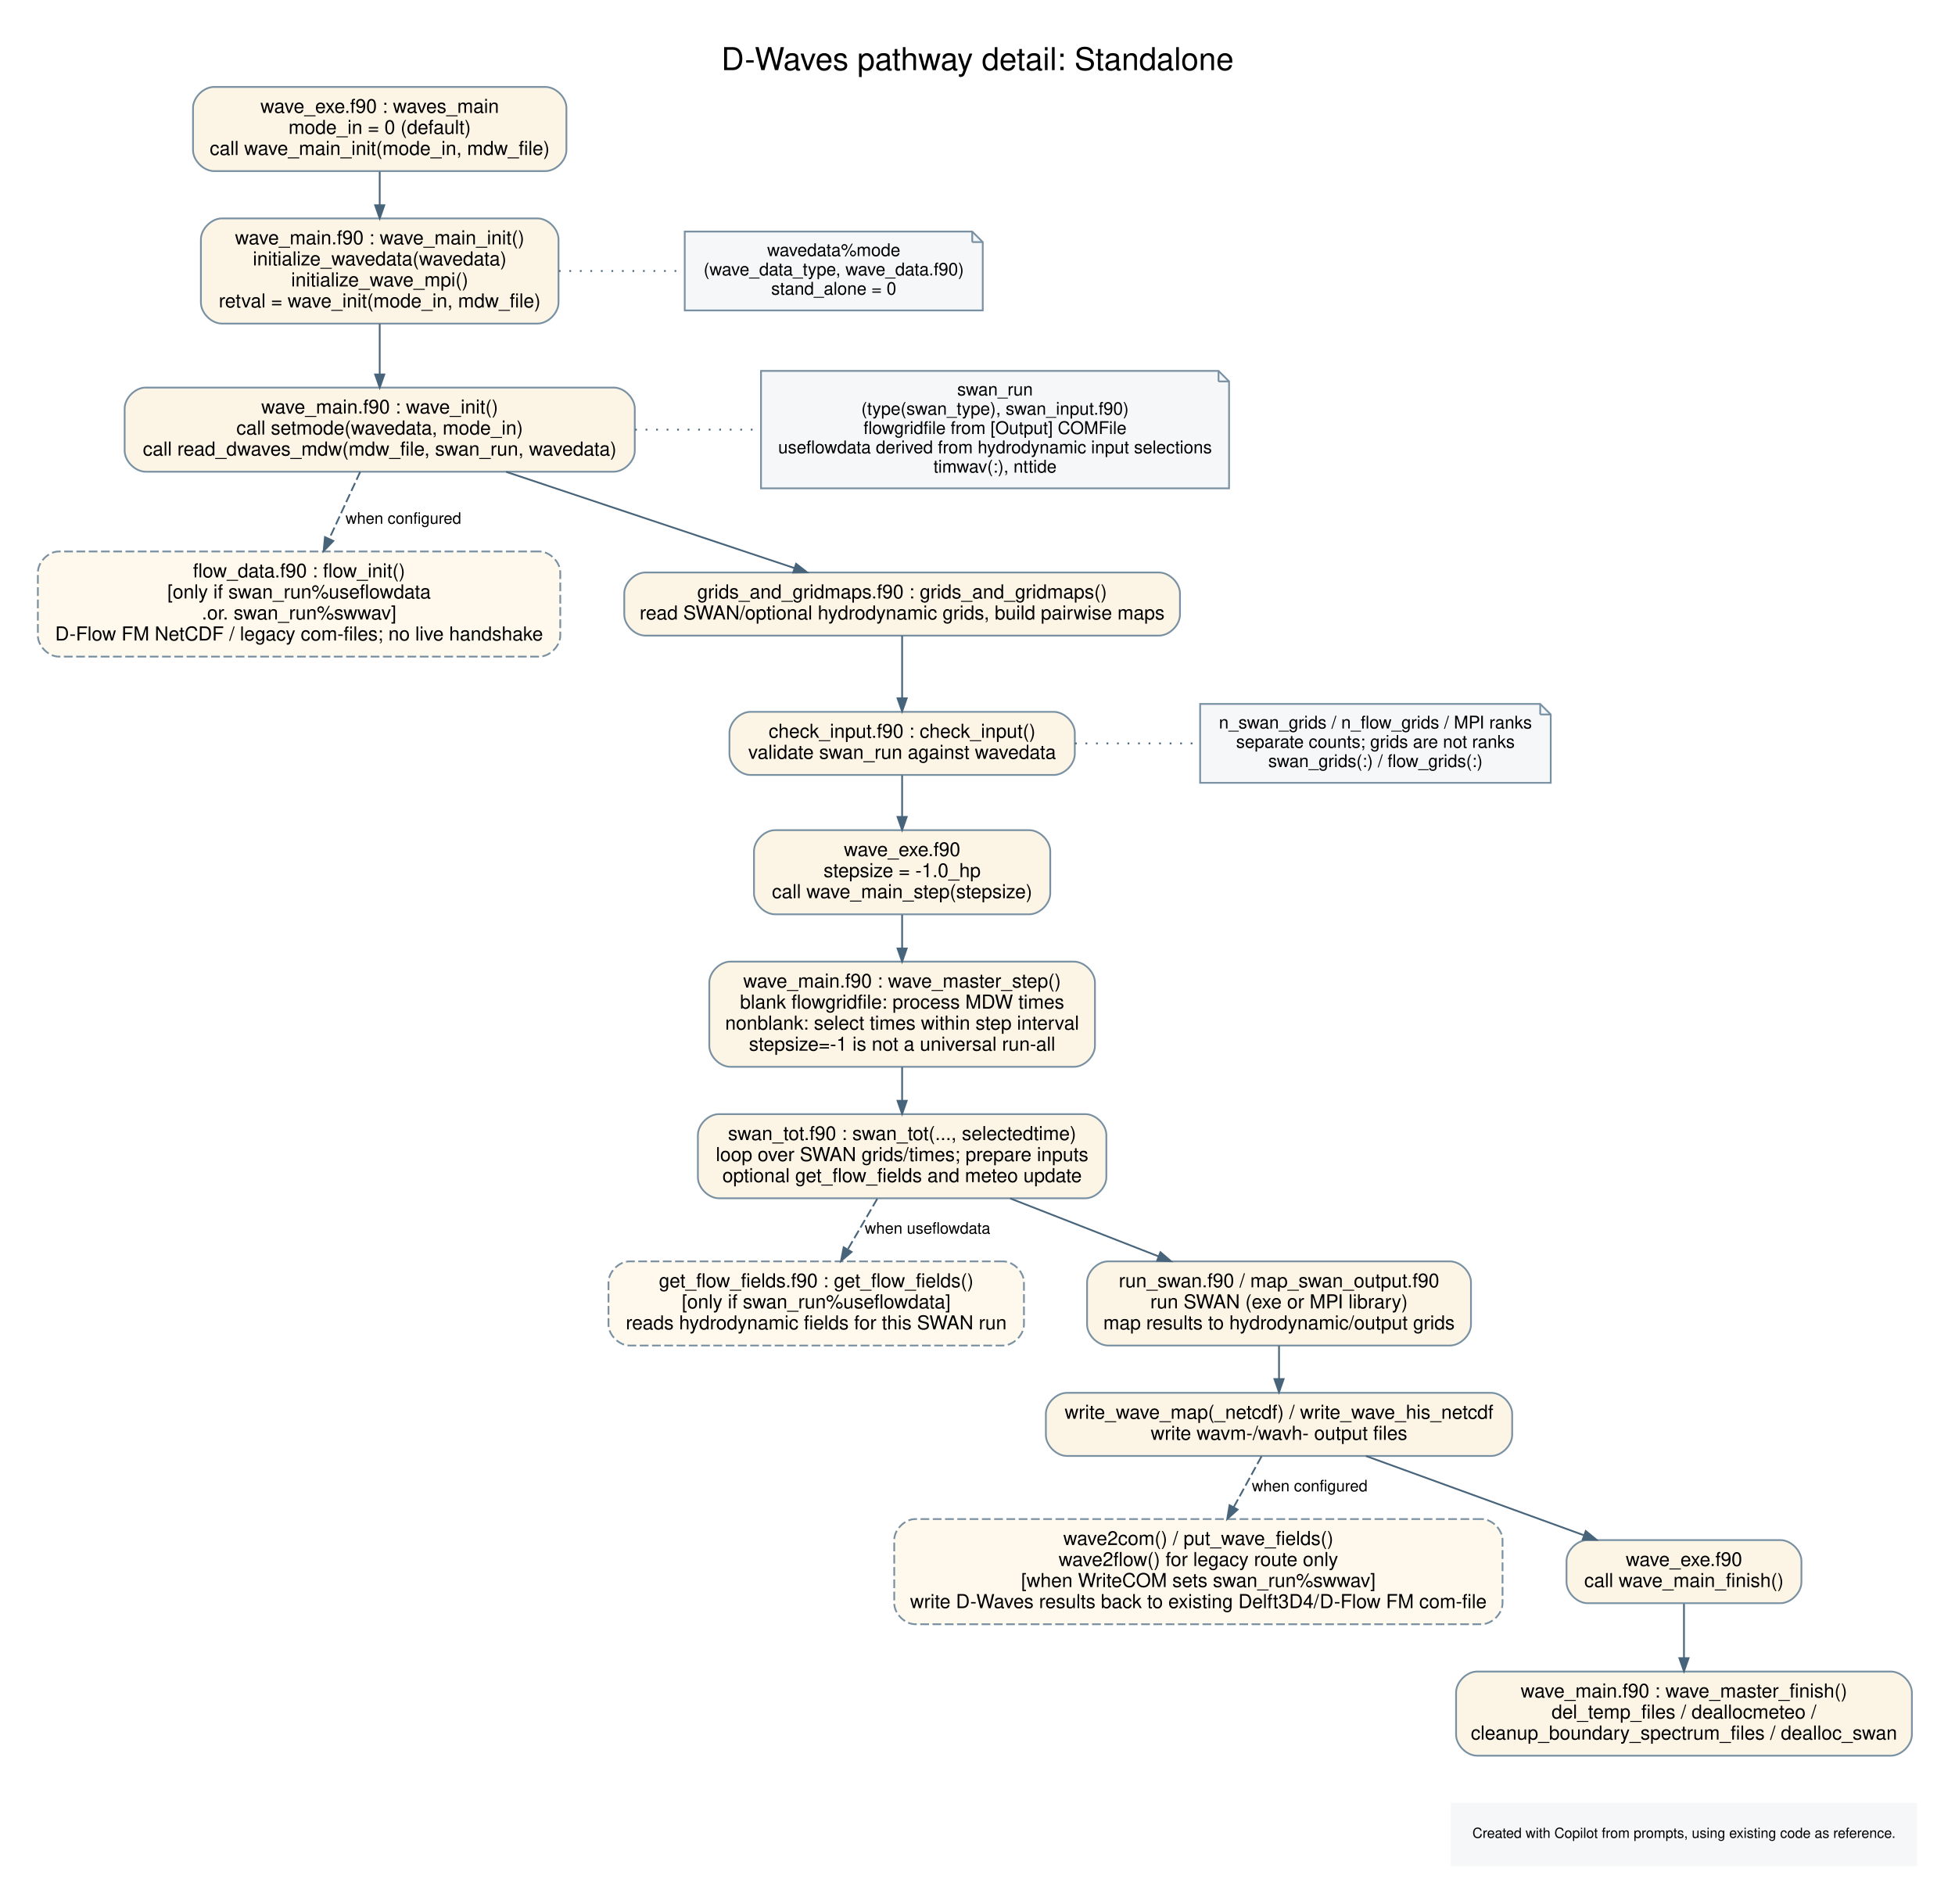
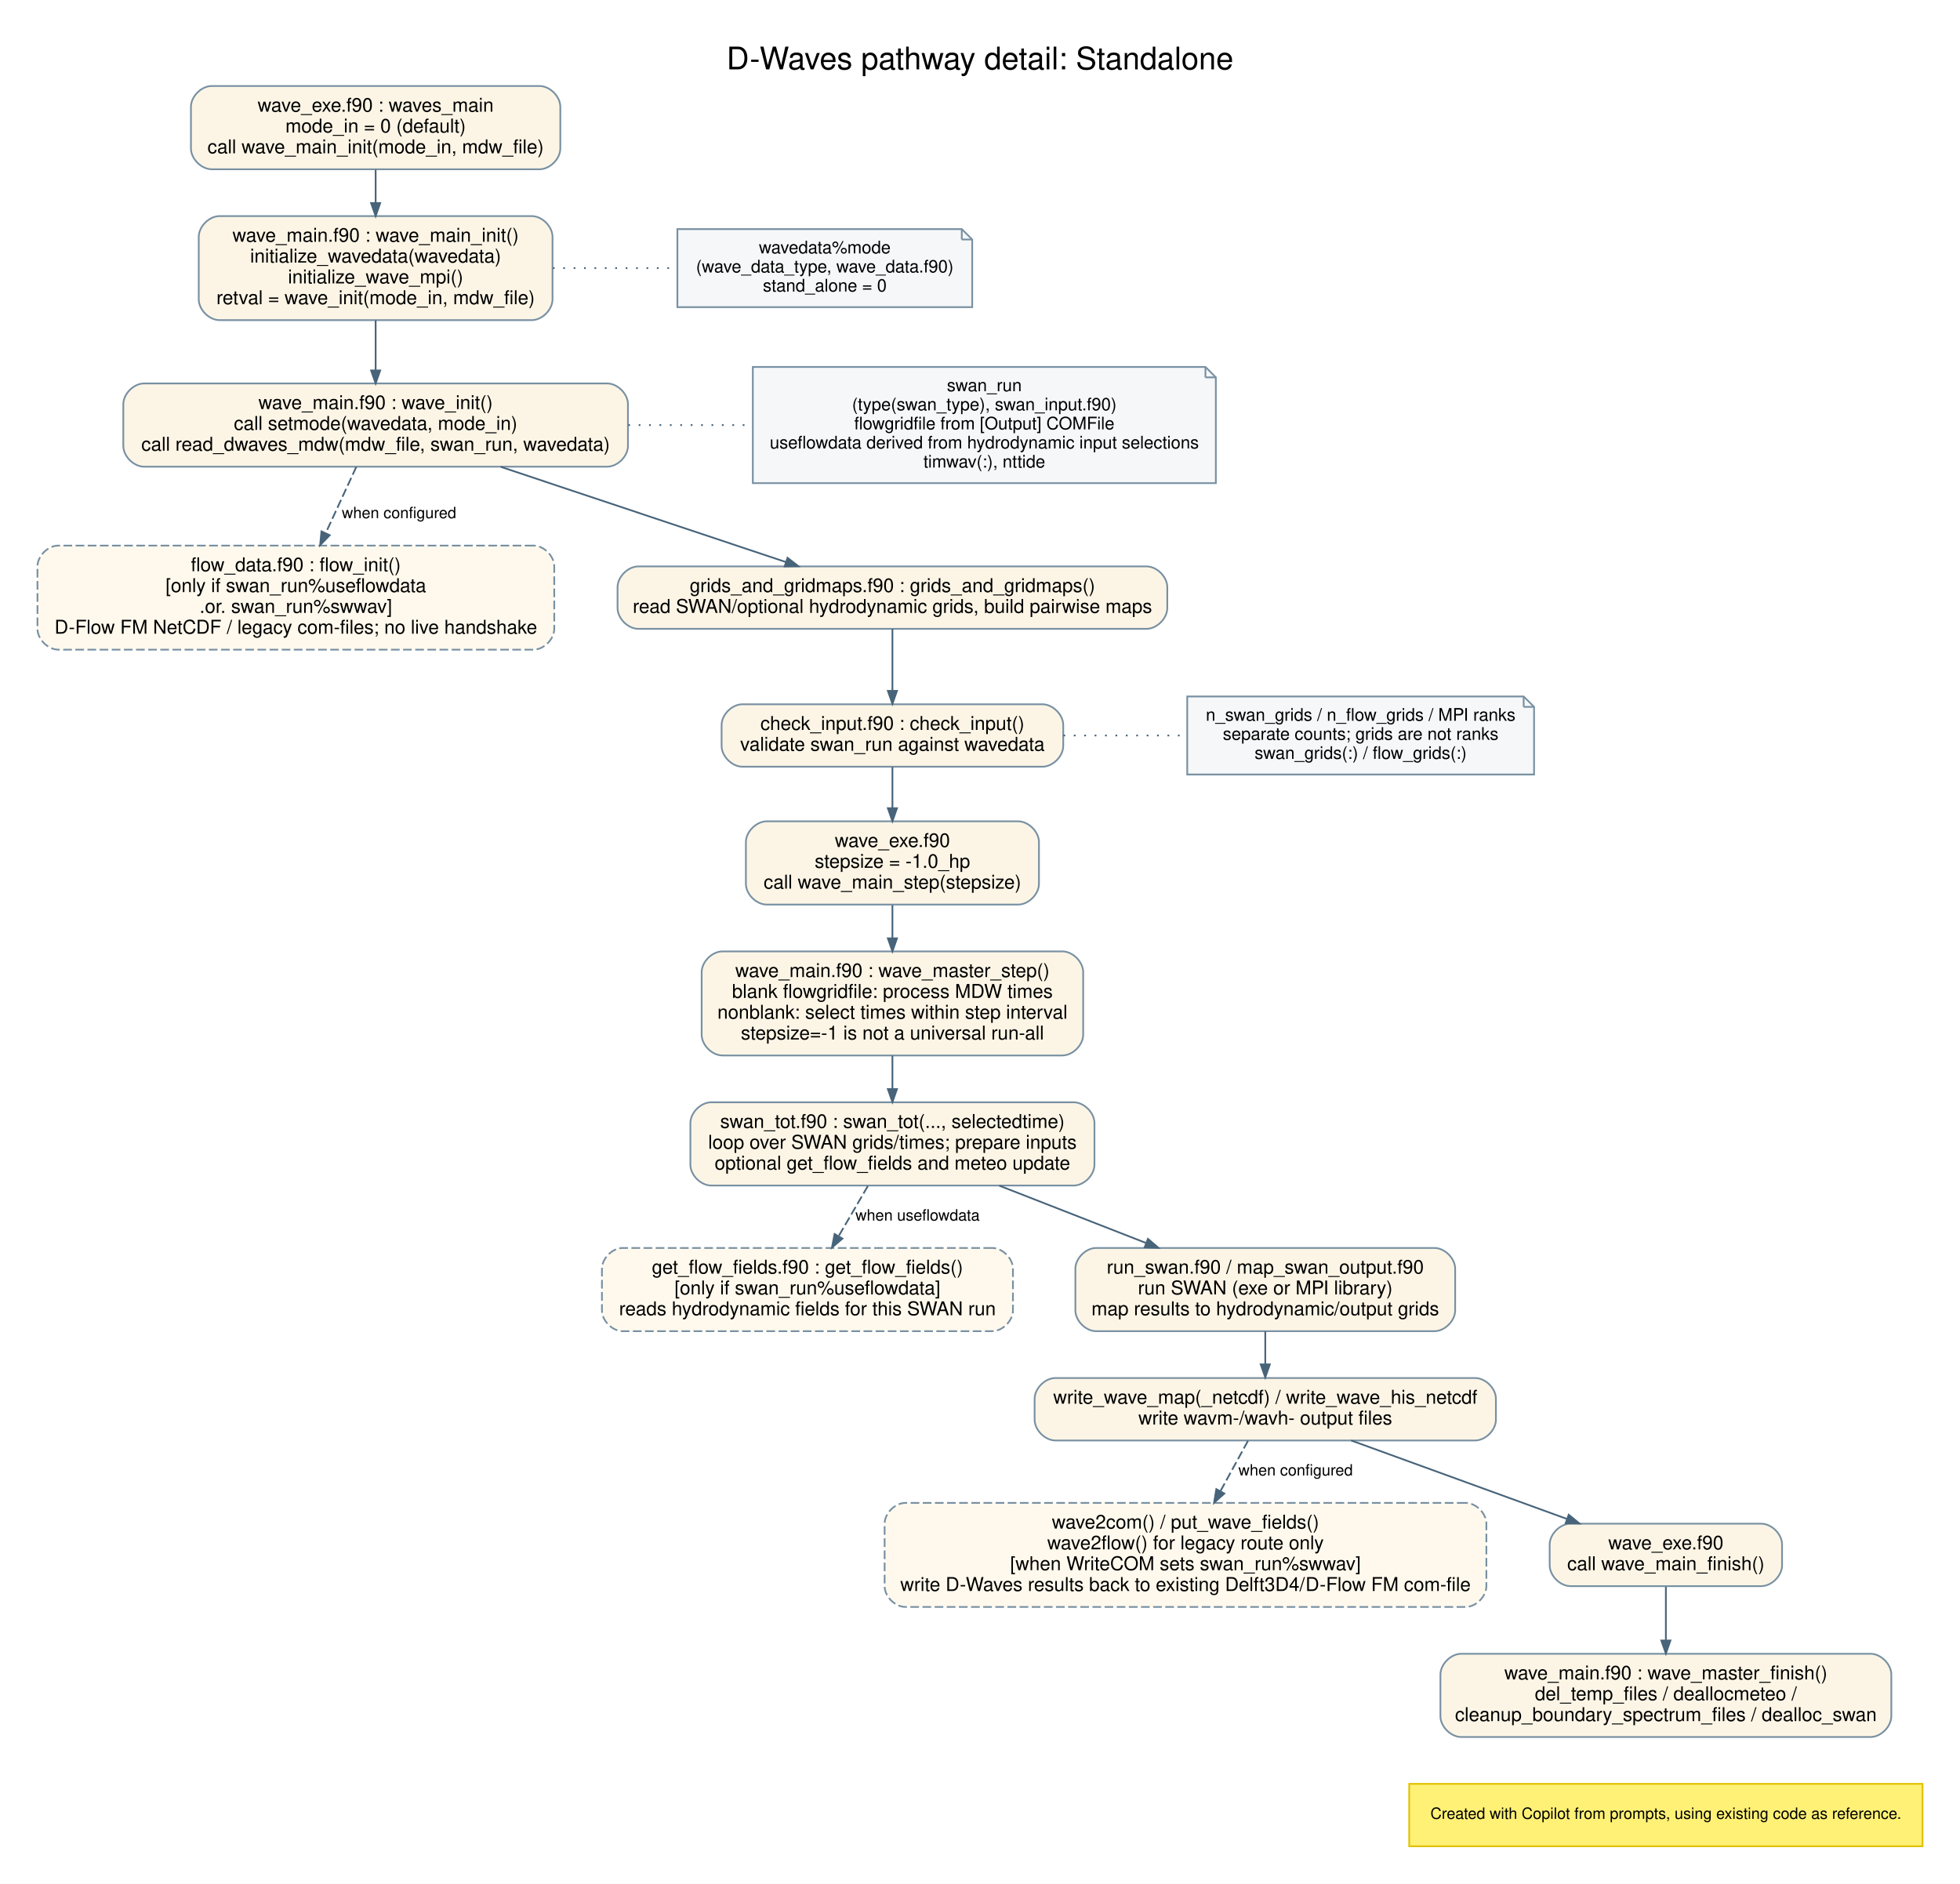
- <svg xmlns="http://www.w3.org/2000/svg" width="1115pt" height="1086pt" viewBox="0.00 0.00 1115.20 1086.20">
+ <svg xmlns="http://www.w3.org/2000/svg" width="1130pt" height="1086pt" viewBox="0.00 0.00 1130.20 1086.20">
  <g id="graph0" class="graph" transform="scale(1 1) rotate(0) translate(21.6 1064.6)">
-     <polygon fill="#ffffff" stroke="transparent" points="-21.6,21.6 -21.6,-1064.6 1093.6,-1064.6 1093.6,21.6 -21.6,21.6" />
-     <text text-anchor="middle" x="536" y="-1024.6" font-family="Helvetica,sans-Serif" font-size="18.00" fill="#000000">D-Waves pathway detail: Standalone</text>
+     <polygon fill="#ffffff" stroke="transparent" points="-21.6,21.6 -21.6,-1064.6 1108.6,-1064.6 1108.6,21.6 -21.6,21.6" />
+     <text text-anchor="middle" x="543.5" y="-1024.6" font-family="Helvetica,sans-Serif" font-size="18.00" fill="#000000">D-Waves pathway detail: Standalone</text>
    <g id="node1" class="node">
      <path fill="#fcf5e6" stroke="#7890a2" d="M289.5,-1015C289.5,-1015 100.5,-1015 100.5,-1015 94.5,-1015 88.5,-1009 88.5,-1003 88.5,-1003 88.5,-979 88.5,-979 88.5,-973 94.5,-967 100.5,-967 100.5,-967 289.5,-967 289.5,-967 295.5,-967 301.5,-973 301.5,-979 301.5,-979 301.5,-1003 301.5,-1003 301.5,-1009 295.5,-1015 289.5,-1015" />
      <text text-anchor="middle" x="195" y="-1000.2" font-family="Helvetica,sans-Serif" font-size="11.00" fill="#000000">wave_exe.f90 : waves_main</text>
      <text text-anchor="middle" x="195" y="-988.2" font-family="Helvetica,sans-Serif" font-size="11.00" fill="#000000">mode_in = 0 (default)</text>
      <text text-anchor="middle" x="195" y="-976.2" font-family="Helvetica,sans-Serif" font-size="11.00" fill="#000000">call wave_main_init(mode_in, mdw_file)</text>
    </g>
    <g id="node2" class="node">
      <path fill="#fcf5e6" stroke="#7890a2" d="M285,-940C285,-940 105,-940 105,-940 99,-940 93,-934 93,-928 93,-928 93,-892 93,-892 93,-886 99,-880 105,-880 105,-880 285,-880 285,-880 291,-880 297,-886 297,-892 297,-892 297,-928 297,-928 297,-934 291,-940 285,-940" />
      <text text-anchor="middle" x="195" y="-925.2" font-family="Helvetica,sans-Serif" font-size="11.00" fill="#000000">wave_main.f90 : wave_main_init()</text>
      <text text-anchor="middle" x="195" y="-913.2" font-family="Helvetica,sans-Serif" font-size="11.00" fill="#000000">initialize_wavedata(wavedata)</text>
      <text text-anchor="middle" x="195" y="-901.2" font-family="Helvetica,sans-Serif" font-size="11.00" fill="#000000">initialize_wave_mpi()</text>
      <text text-anchor="middle" x="195" y="-889.2" font-family="Helvetica,sans-Serif" font-size="11.00" fill="#000000">retval = wave_init(mode_in, mdw_file)</text>
    </g>
    <g id="edge1" class="edge">
      <path fill="none" stroke="#48647a" d="M195,-966.697C195,-960.668 195,-954.066 195,-947.566" />
      <polygon fill="#48647a" stroke="#48647a" points="197.625,-947.521 195,-940.021 192.375,-947.521 197.625,-947.521" />
    </g>
    <g id="node3" class="node">
      <path fill="#fcf5e6" stroke="#7890a2" d="M328.5,-843.5C328.5,-843.5 61.5,-843.5 61.5,-843.5 55.5,-843.5 49.5,-837.5 49.5,-831.5 49.5,-831.5 49.5,-807.5 49.5,-807.5 49.5,-801.5 55.5,-795.5 61.5,-795.5 61.5,-795.5 328.5,-795.5 328.5,-795.5 334.5,-795.5 340.5,-801.5 340.5,-807.5 340.5,-807.5 340.5,-831.5 340.5,-831.5 340.5,-837.5 334.5,-843.5 328.5,-843.5" />
      <text text-anchor="middle" x="195" y="-828.7" font-family="Helvetica,sans-Serif" font-size="11.00" fill="#000000">wave_main.f90 : wave_init()</text>
      <text text-anchor="middle" x="195" y="-816.7" font-family="Helvetica,sans-Serif" font-size="11.00" fill="#000000">call setmode(wavedata, mode_in)</text>
      <text text-anchor="middle" x="195" y="-804.7" font-family="Helvetica,sans-Serif" font-size="11.00" fill="#000000">call read_dwaves_mdw(mdw_file, swan_run, wavedata)</text>
    </g>
    <g id="edge2" class="edge">
      <path fill="none" stroke="#48647a" d="M195,-879.865C195,-870.625 195,-860.436 195,-851.102" />
      <polygon fill="#48647a" stroke="#48647a" points="197.625,-851.002 195,-843.502 192.375,-851.002 197.625,-851.002" />
    </g>
    <g id="node16" class="node">
      <polygon fill="#f5f7f8" stroke="#7890a2" points="533,-932.5 369,-932.5 369,-887.5 539,-887.5 539,-926.5 533,-932.5" />
      <polyline fill="none" stroke="#7890a2" points="533,-932.5 533,-926.5 " />
      <polyline fill="none" stroke="#7890a2" points="539,-926.5 533,-926.5 " />
      <text text-anchor="middle" x="454" y="-918.5" font-family="Helvetica,sans-Serif" font-size="10.00" fill="#000000">wavedata%mode</text>
      <text text-anchor="middle" x="454" y="-907.5" font-family="Helvetica,sans-Serif" font-size="10.00" fill="#000000">(wave_data_type, wave_data.f90)</text>
      <text text-anchor="middle" x="454" y="-896.5" font-family="Helvetica,sans-Serif" font-size="10.00" fill="#000000">stand_alone = 0</text>
    </g>
    <g id="edge15" class="edge">
      <path fill="none" stroke="#48647a" stroke-dasharray="1,5" d="M297.184,-910C321.074,-910 344.964,-910 368.854,-910" />
    </g>
    <g id="node4" class="node">
      <path fill="#fff9ed" stroke="#7890a2" stroke-dasharray="5,2" d="M286,-750C286,-750 12,-750 12,-750 6,-750 0,-744 0,-738 0,-738 0,-702 0,-702 0,-696 6,-690 12,-690 12,-690 286,-690 286,-690 292,-690 298,-696 298,-702 298,-702 298,-738 298,-738 298,-744 292,-750 286,-750" />
      <text text-anchor="middle" x="149" y="-735.2" font-family="Helvetica,sans-Serif" font-size="11.00" fill="#000000">flow_data.f90 : flow_init()</text>
      <text text-anchor="middle" x="149" y="-723.2" font-family="Helvetica,sans-Serif" font-size="11.00" fill="#000000">[only if swan_run%useflowdata</text>
      <text text-anchor="middle" x="149" y="-711.2" font-family="Helvetica,sans-Serif" font-size="11.00" fill="#000000">.or. swan_run%swwav]</text>
      <text text-anchor="middle" x="149" y="-699.2" font-family="Helvetica,sans-Serif" font-size="11.00" fill="#000000">D-Flow FM NetCDF / legacy com-files; no live handshake</text>
    </g>
    <g id="edge3" class="edge">
      <path fill="none" stroke="#48647a" stroke-dasharray="5,2" d="M183.865,-795.414C178.57,-783.961 172.12,-770.01 166.215,-757.236" />
      <polygon fill="#48647a" stroke="#48647a" points="168.531,-755.99 163.001,-750.284 163.765,-758.193 168.531,-755.99" />
      <text text-anchor="middle" x="208.5" y="-765.8" font-family="Helvetica,sans-Serif" font-size="9.00" fill="#000000">when configured</text>
    </g>
    <g id="node5" class="node">
      <path fill="#fcf5e6" stroke="#7890a2" d="M639.5,-738C639.5,-738 346.5,-738 346.5,-738 340.5,-738 334.5,-732 334.5,-726 334.5,-726 334.5,-714 334.5,-714 334.5,-708 340.5,-702 346.5,-702 346.5,-702 639.5,-702 639.5,-702 645.5,-702 651.5,-708 651.5,-714 651.5,-714 651.5,-726 651.5,-726 651.5,-732 645.5,-738 639.5,-738" />
      <text text-anchor="middle" x="493" y="-723.2" font-family="Helvetica,sans-Serif" font-size="11.00" fill="#000000">grids_and_gridmaps.f90 : grids_and_gridmaps()</text>
      <text text-anchor="middle" x="493" y="-711.2" font-family="Helvetica,sans-Serif" font-size="11.00" fill="#000000">read SWAN/optional hydrodynamic grids, build pairwise maps</text>
    </g>
    <g id="edge4" class="edge">
      <path fill="none" stroke="#48647a" d="M267.137,-795.414C317.437,-778.619 383.83,-756.451 431.598,-740.502" />
      <polygon fill="#48647a" stroke="#48647a" points="432.52,-742.962 438.802,-738.096 430.857,-737.982 432.52,-742.962" />
    </g>
    <g id="node17" class="node">
      <polygon fill="#f5f7f8" stroke="#7890a2" points="673.5,-853 412.5,-853 412.5,-786 679.5,-786 679.5,-847 673.5,-853" />
      <polyline fill="none" stroke="#7890a2" points="673.5,-853 673.5,-847 " />
      <polyline fill="none" stroke="#7890a2" points="679.5,-847 673.5,-847 " />
      <text text-anchor="middle" x="546" y="-839" font-family="Helvetica,sans-Serif" font-size="10.00" fill="#000000">swan_run</text>
      <text text-anchor="middle" x="546" y="-828" font-family="Helvetica,sans-Serif" font-size="10.00" fill="#000000">(type(swan_type), swan_input.f90)</text>
      <text text-anchor="middle" x="546" y="-817" font-family="Helvetica,sans-Serif" font-size="10.00" fill="#000000">flowgridfile from [Output] COMFile</text>
      <text text-anchor="middle" x="546" y="-806" font-family="Helvetica,sans-Serif" font-size="10.00" fill="#000000">useflowdata derived from hydrodynamic input selections</text>
      <text text-anchor="middle" x="546" y="-795" font-family="Helvetica,sans-Serif" font-size="10.00" fill="#000000">timwav(:), nttide</text>
    </g>
    <g id="edge16" class="edge">
      <path fill="none" stroke="#48647a" stroke-dasharray="1,5" d="M340.679,-819.5C364.606,-819.5 388.534,-819.5 412.461,-819.5" />
    </g>
    <g id="node6" class="node">
      <path fill="#fcf5e6" stroke="#7890a2" d="M579.5,-658.5C579.5,-658.5 406.5,-658.5 406.5,-658.5 400.5,-658.5 394.5,-652.5 394.5,-646.5 394.5,-646.5 394.5,-634.5 394.5,-634.5 394.5,-628.5 400.5,-622.5 406.5,-622.5 406.5,-622.5 579.5,-622.5 579.5,-622.5 585.5,-622.5 591.5,-628.5 591.5,-634.5 591.5,-634.5 591.5,-646.5 591.5,-646.5 591.5,-652.5 585.5,-658.5 579.5,-658.5" />
      <text text-anchor="middle" x="493" y="-643.7" font-family="Helvetica,sans-Serif" font-size="11.00" fill="#000000">check_input.f90 : check_input()</text>
      <text text-anchor="middle" x="493" y="-631.7" font-family="Helvetica,sans-Serif" font-size="11.00" fill="#000000">validate swan_run against wavedata</text>
    </g>
    <g id="edge5" class="edge">
      <path fill="none" stroke="#48647a" d="M493,-701.96C493,-691.463 493,-678.053 493,-666.439" />
      <polygon fill="#48647a" stroke="#48647a" points="495.625,-666.244 493,-658.744 490.375,-666.244 495.625,-666.244" />
    </g>
    <g id="node7" class="node">
      <path fill="#fcf5e6" stroke="#7890a2" d="M565.5,-591C565.5,-591 420.5,-591 420.5,-591 414.5,-591 408.5,-585 408.5,-579 408.5,-579 408.5,-555 408.5,-555 408.5,-549 414.5,-543 420.5,-543 420.5,-543 565.5,-543 565.5,-543 571.5,-543 577.5,-549 577.5,-555 577.5,-555 577.5,-579 577.5,-579 577.5,-585 571.5,-591 565.5,-591" />
      <text text-anchor="middle" x="493" y="-576.2" font-family="Helvetica,sans-Serif" font-size="11.00" fill="#000000">wave_exe.f90</text>
      <text text-anchor="middle" x="493" y="-564.2" font-family="Helvetica,sans-Serif" font-size="11.00" fill="#000000">stepsize = -1.0_hp</text>
      <text text-anchor="middle" x="493" y="-552.2" font-family="Helvetica,sans-Serif" font-size="11.00" fill="#000000">call wave_main_step(stepsize)</text>
    </g>
    <g id="edge6" class="edge">
      <path fill="none" stroke="#48647a" d="M493,-622.332C493,-615.253 493,-606.928 493,-598.914" />
      <polygon fill="#48647a" stroke="#48647a" points="495.625,-598.562 493,-591.062 490.375,-598.562 495.625,-598.562" />
    </g>
    <g id="node18" class="node">
      <polygon fill="#f5f7f8" stroke="#7890a2" points="857,-663 663,-663 663,-618 863,-618 863,-657 857,-663" />
      <polyline fill="none" stroke="#7890a2" points="857,-663 857,-657 " />
      <polyline fill="none" stroke="#7890a2" points="863,-657 857,-657 " />
      <text text-anchor="middle" x="763" y="-649" font-family="Helvetica,sans-Serif" font-size="10.00" fill="#000000">n_swan_grids / n_flow_grids / MPI ranks</text>
      <text text-anchor="middle" x="763" y="-638" font-family="Helvetica,sans-Serif" font-size="10.00" fill="#000000">separate counts; grids are not ranks</text>
      <text text-anchor="middle" x="763" y="-627" font-family="Helvetica,sans-Serif" font-size="10.00" fill="#000000">swan_grids(:) / flow_grids(:)</text>
    </g>
    <g id="edge17" class="edge">
      <path fill="none" stroke="#48647a" stroke-dasharray="1,5" d="M591.613,-640.5C615.38,-640.5 639.146,-640.5 662.913,-640.5" />
    </g>
    <g id="node8" class="node">
      <path fill="#fcf5e6" stroke="#7890a2" d="M591,-516C591,-516 395,-516 395,-516 389,-516 383,-510 383,-504 383,-504 383,-468 383,-468 383,-462 389,-456 395,-456 395,-456 591,-456 591,-456 597,-456 603,-462 603,-468 603,-468 603,-504 603,-504 603,-510 597,-516 591,-516" />
      <text text-anchor="middle" x="493" y="-501.2" font-family="Helvetica,sans-Serif" font-size="11.00" fill="#000000">wave_main.f90 : wave_master_step()</text>
      <text text-anchor="middle" x="493" y="-489.2" font-family="Helvetica,sans-Serif" font-size="11.00" fill="#000000">blank flowgridfile: process MDW times</text>
      <text text-anchor="middle" x="493" y="-477.2" font-family="Helvetica,sans-Serif" font-size="11.00" fill="#000000">nonblank: select times within step interval</text>
      <text text-anchor="middle" x="493" y="-465.2" font-family="Helvetica,sans-Serif" font-size="11.00" fill="#000000">stepsize=-1 is not a universal run-all</text>
    </g>
    <g id="edge7" class="edge">
      <path fill="none" stroke="#48647a" d="M493,-542.697C493,-536.668 493,-530.066 493,-523.566" />
      <polygon fill="#48647a" stroke="#48647a" points="495.625,-523.521 493,-516.021 490.375,-523.521 495.625,-523.521" />
    </g>
    <g id="node9" class="node">
      <path fill="#fcf5e6" stroke="#7890a2" d="M597.5,-429C597.5,-429 388.5,-429 388.5,-429 382.5,-429 376.5,-423 376.5,-417 376.5,-417 376.5,-393 376.5,-393 376.5,-387 382.5,-381 388.5,-381 388.5,-381 597.5,-381 597.5,-381 603.5,-381 609.5,-387 609.5,-393 609.5,-393 609.5,-417 609.5,-417 609.5,-423 603.5,-429 597.5,-429" />
      <text text-anchor="middle" x="493" y="-414.2" font-family="Helvetica,sans-Serif" font-size="11.00" fill="#000000">swan_tot.f90 : swan_tot(..., selectedtime)</text>
      <text text-anchor="middle" x="493" y="-402.2" font-family="Helvetica,sans-Serif" font-size="11.00" fill="#000000">loop over SWAN grids/times; prepare inputs</text>
      <text text-anchor="middle" x="493" y="-390.2" font-family="Helvetica,sans-Serif" font-size="11.00" fill="#000000">optional get_flow_fields and meteo update</text>
    </g>
    <g id="edge8" class="edge">
      <path fill="none" stroke="#48647a" d="M493,-455.839C493,-449.64 493,-443.095 493,-436.839" />
      <polygon fill="#48647a" stroke="#48647a" points="495.625,-436.618 493,-429.118 490.375,-436.618 495.625,-436.618" />
    </g>
    <g id="node10" class="node">
      <path fill="#fff9ed" stroke="#7890a2" stroke-dasharray="5,2" d="M550.5,-345C550.5,-345 337.5,-345 337.5,-345 331.5,-345 325.5,-339 325.5,-333 325.5,-333 325.5,-309 325.5,-309 325.5,-303 331.5,-297 337.5,-297 337.5,-297 550.5,-297 550.5,-297 556.5,-297 562.5,-303 562.5,-309 562.5,-309 562.5,-333 562.5,-333 562.5,-339 556.5,-345 550.5,-345" />
      <text text-anchor="middle" x="444" y="-330.2" font-family="Helvetica,sans-Serif" font-size="11.00" fill="#000000">get_flow_fields.f90 : get_flow_fields()</text>
      <text text-anchor="middle" x="444" y="-318.2" font-family="Helvetica,sans-Serif" font-size="11.00" fill="#000000">[only if swan_run%useflowdata]</text>
      <text text-anchor="middle" x="444" y="-306.2" font-family="Helvetica,sans-Serif" font-size="11.00" fill="#000000">reads hydrodynamic fields for this SWAN run</text>
    </g>
    <g id="edge9" class="edge">
      <path fill="none" stroke="#48647a" stroke-dasharray="5,2" d="M478.827,-380.704C473.596,-371.736 467.596,-361.45 462.066,-351.971" />
      <polygon fill="#48647a" stroke="#48647a" points="464.188,-350.397 458.141,-345.242 459.653,-353.043 464.188,-350.397" />
      <text text-anchor="middle" x="507.5" y="-360.8" font-family="Helvetica,sans-Serif" font-size="9.00" fill="#000000">when useflowdata</text>
    </g>
    <g id="node11" class="node">
      <path fill="#fcf5e6" stroke="#7890a2" d="M805.5,-345C805.5,-345 610.5,-345 610.5,-345 604.5,-345 598.5,-339 598.5,-333 598.5,-333 598.5,-309 598.5,-309 598.5,-303 604.5,-297 610.5,-297 610.5,-297 805.5,-297 805.5,-297 811.5,-297 817.5,-303 817.5,-309 817.5,-309 817.5,-333 817.5,-333 817.5,-339 811.5,-345 805.5,-345" />
      <text text-anchor="middle" x="708" y="-330.2" font-family="Helvetica,sans-Serif" font-size="11.00" fill="#000000">run_swan.f90 / map_swan_output.f90</text>
      <text text-anchor="middle" x="708" y="-318.2" font-family="Helvetica,sans-Serif" font-size="11.00" fill="#000000">run SWAN (exe or MPI library)</text>
      <text text-anchor="middle" x="708" y="-306.2" font-family="Helvetica,sans-Serif" font-size="11.00" fill="#000000">map results to hydrodynamic/output grids</text>
    </g>
    <g id="edge10" class="edge">
      <path fill="none" stroke="#48647a" d="M554.61,-380.929C581.037,-370.604 612.018,-358.5 639.193,-347.883" />
      <polygon fill="#48647a" stroke="#48647a" points="640.35,-350.249 646.381,-345.075 638.44,-345.359 640.35,-350.249" />
    </g>
    <g id="node12" class="node">
      <path fill="#fcf5e6" stroke="#7890a2" d="M829,-270C829,-270 587,-270 587,-270 581,-270 575,-264 575,-258 575,-258 575,-246 575,-246 575,-240 581,-234 587,-234 587,-234 829,-234 829,-234 835,-234 841,-240 841,-246 841,-246 841,-258 841,-258 841,-264 835,-270 829,-270" />
      <text text-anchor="middle" x="708" y="-255.2" font-family="Helvetica,sans-Serif" font-size="11.00" fill="#000000">write_wave_map(_netcdf) / write_wave_his_netcdf</text>
      <text text-anchor="middle" x="708" y="-243.2" font-family="Helvetica,sans-Serif" font-size="11.00" fill="#000000">write wavm-/wavh- output files</text>
    </g>
    <g id="edge11" class="edge">
      <path fill="none" stroke="#48647a" d="M708,-296.867C708,-290.746 708,-284.146 708,-277.939" />
      <polygon fill="#48647a" stroke="#48647a" points="710.625,-277.855 708,-270.355 705.375,-277.855 710.625,-277.855" />
    </g>
    <g id="node13" class="node">
      <path fill="#fff9ed" stroke="#7890a2" stroke-dasharray="5,2" d="M823.5,-198C823.5,-198 500.5,-198 500.5,-198 494.5,-198 488.5,-192 488.5,-186 488.5,-186 488.5,-150 488.5,-150 488.5,-144 494.5,-138 500.5,-138 500.5,-138 823.5,-138 823.5,-138 829.5,-138 835.5,-144 835.5,-150 835.5,-150 835.5,-186 835.5,-186 835.5,-192 829.5,-198 823.5,-198" />
      <text text-anchor="middle" x="662" y="-183.2" font-family="Helvetica,sans-Serif" font-size="11.00" fill="#000000">wave2com() / put_wave_fields()</text>
      <text text-anchor="middle" x="662" y="-171.2" font-family="Helvetica,sans-Serif" font-size="11.00" fill="#000000">wave2flow() for legacy route only</text>
      <text text-anchor="middle" x="662" y="-159.2" font-family="Helvetica,sans-Serif" font-size="11.00" fill="#000000">[when WriteCOM sets swan_run%swwav]</text>
      <text text-anchor="middle" x="662" y="-147.2" font-family="Helvetica,sans-Serif" font-size="11.00" fill="#000000">write D-Waves results back to existing Delft3D4/D-Flow FM com-file</text>
    </g>
    <g id="edge12" class="edge">
      <path fill="none" stroke="#48647a" stroke-dasharray="5,2" d="M698.019,-233.773C693.381,-225.305 687.691,-214.914 682.215,-204.914" />
      <polygon fill="#48647a" stroke="#48647a" points="684.378,-203.399 678.473,-198.081 679.773,-205.92 684.378,-203.399" />
      <text text-anchor="middle" x="725.5" y="-213.8" font-family="Helvetica,sans-Serif" font-size="9.00" fill="#000000">when configured</text>
    </g>
    <g id="node14" class="node">
      <path fill="#fcf5e6" stroke="#7890a2" d="M994,-186C994,-186 884,-186 884,-186 878,-186 872,-180 872,-174 872,-174 872,-162 872,-162 872,-156 878,-150 884,-150 884,-150 994,-150 994,-150 1000,-150 1006,-156 1006,-162 1006,-162 1006,-174 1006,-174 1006,-180 1000,-186 994,-186" />
      <text text-anchor="middle" x="939" y="-171.2" font-family="Helvetica,sans-Serif" font-size="11.00" fill="#000000">wave_exe.f90</text>
      <text text-anchor="middle" x="939" y="-159.2" font-family="Helvetica,sans-Serif" font-size="11.00" fill="#000000">call wave_main_finish()</text>
    </g>
    <g id="edge13" class="edge">
      <path fill="none" stroke="#48647a" d="M757.555,-233.98C793.97,-220.738 843.538,-202.714 881.663,-188.85" />
      <polygon fill="#48647a" stroke="#48647a" points="882.977,-191.165 889.129,-186.135 881.183,-186.231 882.977,-191.165" />
    </g>
    <g id="node15" class="node">
      <path fill="#fcf5e6" stroke="#7890a2" d="M1057,-111C1057,-111 821,-111 821,-111 815,-111 809,-105 809,-99 809,-99 809,-75 809,-75 809,-69 815,-63 821,-63 821,-63 1057,-63 1057,-63 1063,-63 1069,-69 1069,-75 1069,-75 1069,-99 1069,-99 1069,-105 1063,-111 1057,-111" />
      <text text-anchor="middle" x="939" y="-96.2" font-family="Helvetica,sans-Serif" font-size="11.00" fill="#000000">wave_main.f90 : wave_master_finish()</text>
      <text text-anchor="middle" x="939" y="-84.2" font-family="Helvetica,sans-Serif" font-size="11.00" fill="#000000">del_temp_files / deallocmeteo /</text>
      <text text-anchor="middle" x="939" y="-72.2" font-family="Helvetica,sans-Serif" font-size="11.00" fill="#000000">cleanup_boundary_spectrum_files / dealloc_swan</text>
    </g>
    <g id="edge14" class="edge">
      <path fill="none" stroke="#48647a" d="M939,-149.62C939,-140.544 939,-129.331 939,-118.912" />
      <polygon fill="#48647a" stroke="#48647a" points="941.625,-118.648 939,-111.148 936.375,-118.648 941.625,-118.648" />
    </g>
    <g id="node19" class="node">
-       <polygon fill="#f5f7f8" stroke="transparent" points="1072,-36 806,-36 806,0 1072,0 1072,-36" />
-       <text text-anchor="middle" x="939" y="-16.1" font-family="Helvetica,sans-Serif" font-size="8.00" fill="#000000">Created with Copilot from prompts, using existing code as reference.</text>
+       <polygon fill="#fff176" stroke="#e0c200" points="1087,-36 791,-36 791,0 1087,0 1087,-36" />
+       <text text-anchor="middle" x="939" y="-15.8" font-family="Helvetica,sans-Serif" font-size="9.00" fill="#000000">Created with Copilot from prompts, using existing code as reference.</text>
    </g>
  </g>
</svg>
